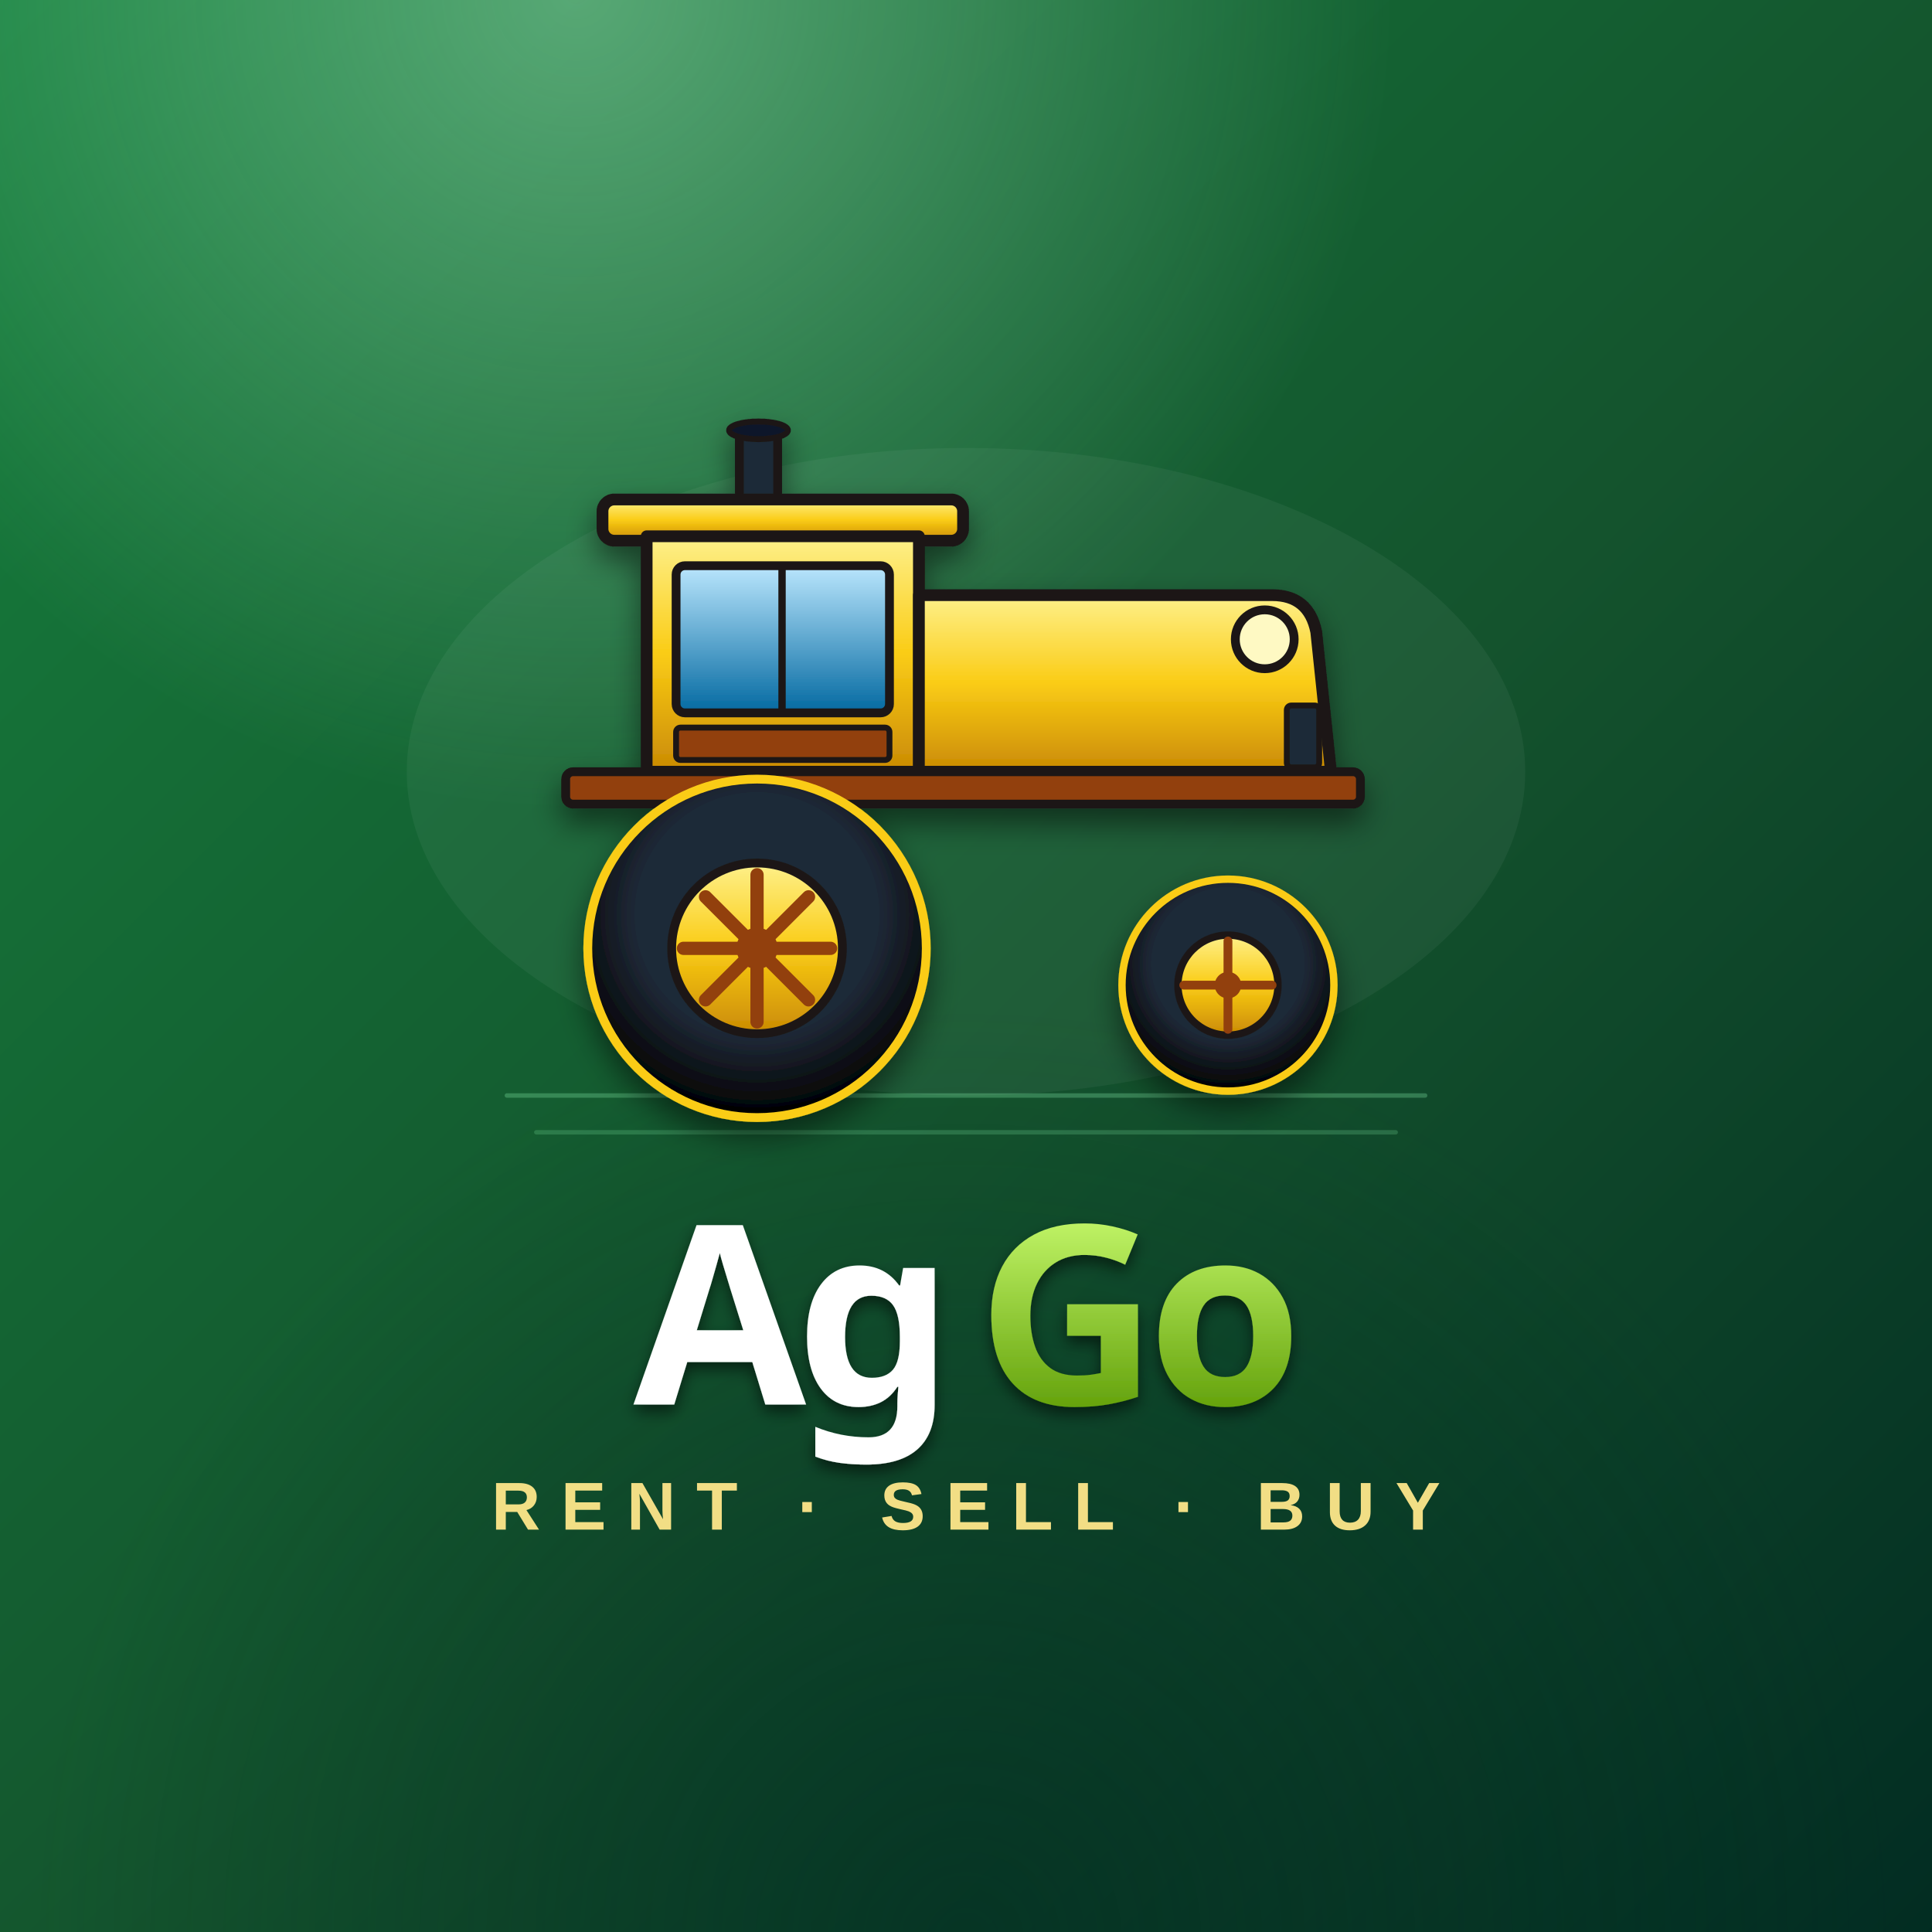
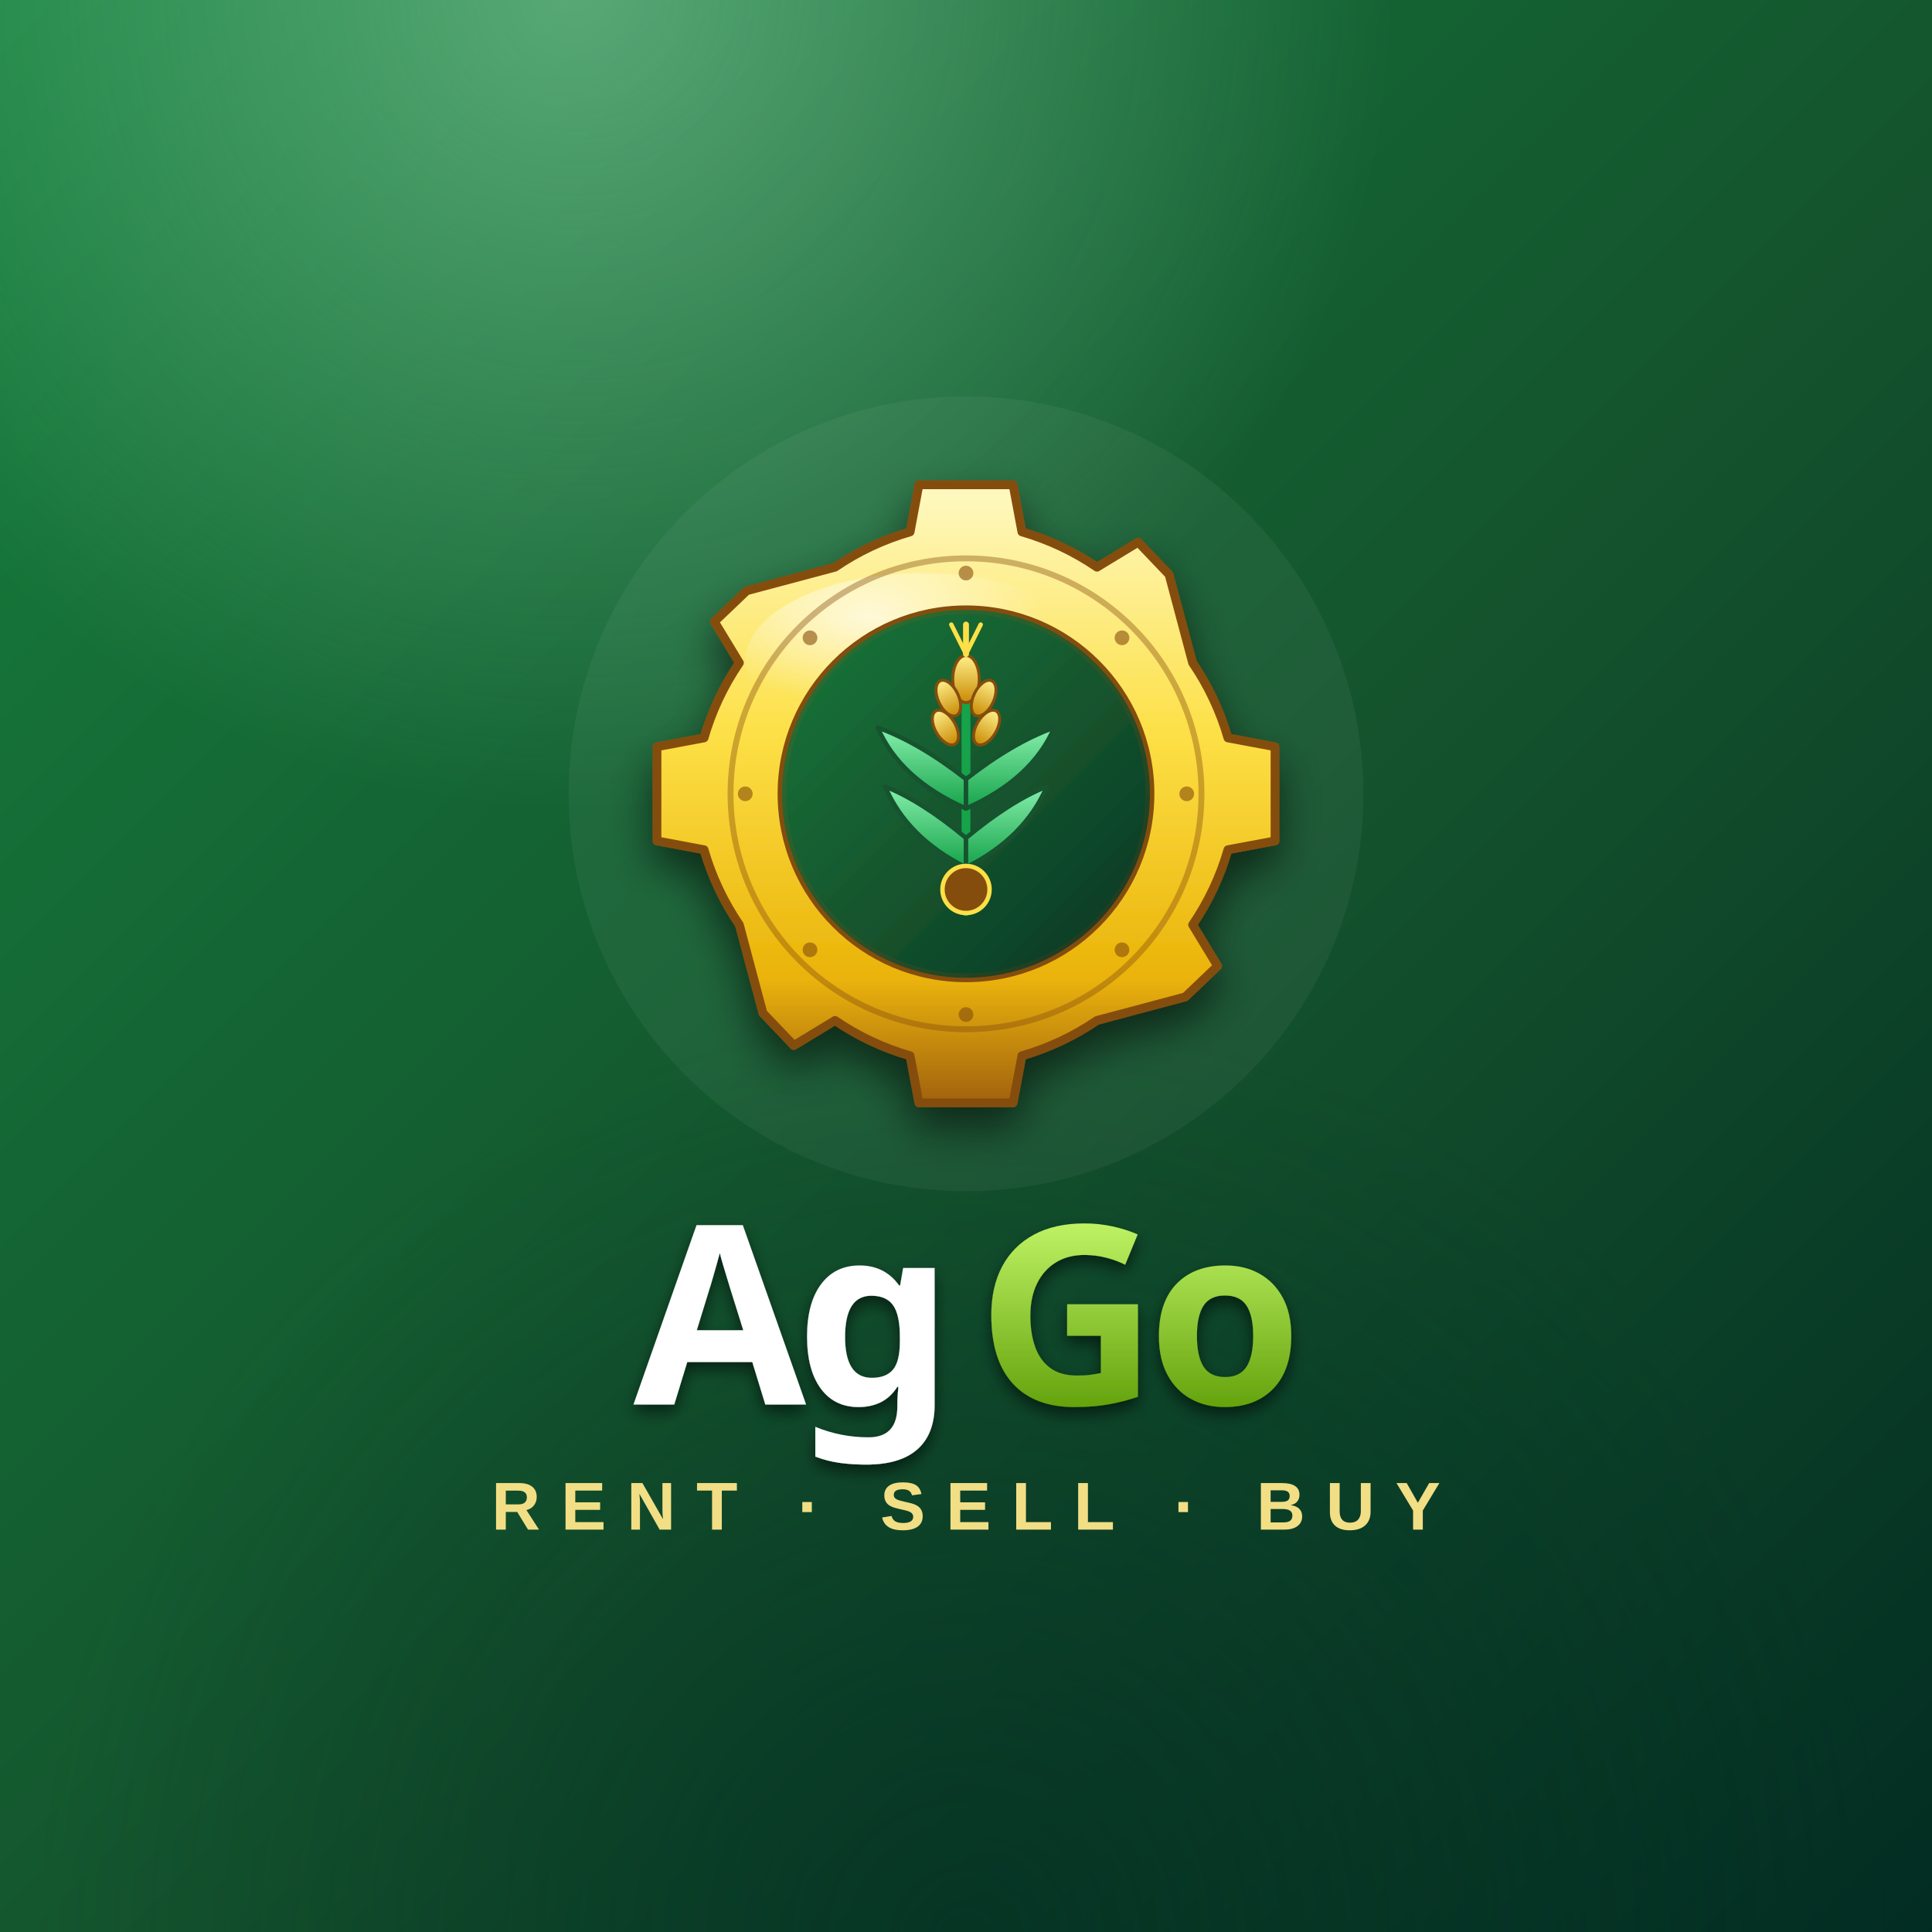
<svg xmlns="http://www.w3.org/2000/svg" width="1024" height="1024" viewBox="0 0 1024 1024">
  <defs>
    <linearGradient id="bgGrad" x1="0%" y1="0%" x2="100%" y2="100%">
      <stop offset="0%" stop-color="#15803d" />
      <stop offset="55%" stop-color="#14532d" />
      <stop offset="100%" stop-color="#022c22" />
    </linearGradient>
    <radialGradient id="sheen" cx="30%" cy="0%" r="70%">
      <stop offset="0%" stop-color="#bbf7d0" stop-opacity="0.4" />
      <stop offset="60%" stop-color="#bbf7d0" stop-opacity="0" />
    </radialGradient>
    <radialGradient id="shade" cx="50%" cy="100%" r="80%">
      <stop offset="0%" stop-color="#022c22" stop-opacity="0.6" />
      <stop offset="60%" stop-color="#022c22" stop-opacity="0" />
    </radialGradient>
-     <linearGradient id="bodyGrad" x1="0%" y1="0%" x2="0%" y2="100%">
+     <linearGradient id="gearOuter" x1="0%" y1="0%" x2="0%" y2="100%">
+       <stop offset="0%" stop-color="#fef9c3" />
+       <stop offset="40%" stop-color="#fde047" />
+       <stop offset="80%" stop-color="#eab308" />
+       <stop offset="100%" stop-color="#a16207" />
+     </linearGradient>
+     <radialGradient id="gearShine" cx="35%" cy="25%" r="50%">
+       <stop offset="0%" stop-color="#ffffff" stop-opacity="0.7" />
+       <stop offset="100%" stop-color="#ffffff" stop-opacity="0" />
+     </radialGradient>
+     <linearGradient id="leafGrad" x1="0%" y1="0%" x2="0%" y2="100%">
+       <stop offset="0%" stop-color="#86efac" />
+       <stop offset="100%" stop-color="#16a34a" />
+     </linearGradient>
+     <linearGradient id="grainGrad" x1="0%" y1="0%" x2="0%" y2="100%">
      <stop offset="0%" stop-color="#fef08a" />
-       <stop offset="50%" stop-color="#facc15" />
      <stop offset="100%" stop-color="#ca8a04" />
-     </linearGradient>
-     <radialGradient id="tireGrad" cx="50%" cy="40%" r="60%">
-       <stop offset="60%" stop-color="#1f2937" />
-       <stop offset="100%" stop-color="#000000" />
-     </radialGradient>
-     <linearGradient id="glassGrad" x1="0%" y1="0%" x2="0%" y2="100%">
-       <stop offset="0%" stop-color="#bae6fd" />
-       <stop offset="100%" stop-color="#0369a1" />
    </linearGradient>
    <linearGradient id="goGrad" x1="0%" y1="0%" x2="0%" y2="100%">
      <stop offset="0%" stop-color="#bef264" />
      <stop offset="100%" stop-color="#65a30d" />
    </linearGradient>
    <filter id="dropShadow" x="-20%" y="-20%" width="140%" height="140%">
-       <feGaussianBlur in="SourceAlpha" stdDeviation="10" />
-       <feOffset dx="0" dy="10" result="off" />
+       <feGaussianBlur in="SourceAlpha" stdDeviation="14" />
+       <feOffset dx="0" dy="14" result="off" />
      <feComponentTransfer>
-         <feFuncA type="linear" slope="0.5" />
+         <feFuncA type="linear" slope="0.55" />
      </feComponentTransfer>
      <feMerge>
        <feMergeNode />
        <feMergeNode in="SourceGraphic" />
      </feMerge>
    </filter>
    <filter id="textShadow" x="-20%" y="-20%" width="140%" height="140%">
      <feGaussianBlur in="SourceAlpha" stdDeviation="5" />
      <feOffset dx="0" dy="5" result="off" />
      <feComponentTransfer>
        <feFuncA type="linear" slope="0.55" />
      </feComponentTransfer>
      <feMerge>
        <feMergeNode />
        <feMergeNode in="SourceGraphic" />
      </feMerge>
    </filter>
  </defs>
  <rect width="1024" height="1024" fill="url(#bgGrad)" />
  <rect width="1024" height="1024" fill="url(#sheen)" />
  <rect width="1024" height="1024" fill="url(#shade)" />
  <g transform="translate(512 512) scale(0.78) translate(-512 -512)">
-     <ellipse cx="512" cy="380" rx="380" ry="220" fill="#ffffff" fill-opacity="0.05" />
-     <g opacity="0.3" stroke="#86efac" stroke-width="3" stroke-linecap="round">
-       <line x1="200" y1="600" x2="824" y2="600" />
-       <line x1="220" y1="625" x2="804" y2="625" stroke-opacity="0.7" />
-     </g>
-     <g filter="url(#dropShadow)" stroke="#1c1917" stroke-linejoin="round" stroke-linecap="round">
-       <rect x="358" y="150" width="26" height="100" rx="4" fill="#1f2937" stroke-width="6" />
-       <ellipse cx="371" cy="148" rx="20" ry="6" fill="#0f172a" stroke-width="4" />
-       <rect x="265" y="195" width="245" height="28" rx="8" fill="url(#bodyGrad)" stroke-width="8" />
-       <path d="M 295 220 L 295 380 L 480 380 L 480 220 Z" fill="url(#bodyGrad)" stroke-width="8" />
-       <rect x="315" y="240" width="145" height="100" rx="6" fill="url(#glassGrad)" stroke-width="6" />
-       <line x1="387" y1="240" x2="387" y2="340" stroke="#1c1917" stroke-width="5" />
-       <rect x="315" y="350" width="145" height="22" rx="3" fill="#92400e" stroke-width="4" />
-       <path d="M 480 260 L 720 260 Q 745 260, 750 285 L 760 380 L 480 380 Z" fill="url(#bodyGrad)" stroke-width="8" />
-       <rect x="730" y="335" width="22" height="42" rx="3" fill="#1f2937" stroke-width="4" />
-       <circle cx="715" cy="290" r="20" fill="#fef9c3" stroke-width="6" />
-       <rect x="240" y="380" width="540" height="22" rx="5" fill="#92400e" stroke-width="6" />
-       <circle cx="370" cy="500" r="115" fill="url(#tireGrad)" stroke="#facc15" stroke-width="6" />
-       <circle cx="370" cy="500" r="58" fill="url(#bodyGrad)" stroke-width="6" />
-       <g stroke="#92400e" stroke-width="9" stroke-linecap="round">
-         <line x1="370" y1="450" x2="370" y2="550" />
-         <line x1="320" y1="500" x2="420" y2="500" />
-         <line x1="335" y1="465" x2="405" y2="535" />
-         <line x1="405" y1="465" x2="335" y2="535" />
+     <circle cx="512" cy="395" r="270" fill="#ffffff" fill-opacity="0.05" />
+     <g filter="url(#dropShadow)" transform="translate(512 395)">
+       <path d="M 0 -210 L 32 -210 L 38 -178 A 178 178 0 0 1 89 -154 L 117 -171 L 138 -149 L 154 -89 A 178 178 0 0 1 178 -38 L 210 -32 L 210 32 L 178 38 A 178 178 0 0 1 154 89 L 171 117 L 149 138 L 89 154 A 178 178 0 0 1 38 178 L 32 210 L -32 210 L -38 178 A 178 178 0 0 1 -89 154 L -117 171 L -138 149 L -154 89 A 178 178 0 0 1 -178 38 L -210 32 L -210 -32 L -178 -38 A 178 178 0 0 1 -154 -89 L -171 -117 L -149 -138 L -89 -154 A 178 178 0 0 1 -38 -178 L -32 -210 Z" fill="url(#gearOuter)" stroke="#854d0e" stroke-width="6" stroke-linejoin="round" />
+       <ellipse cx="-30" cy="-90" rx="120" ry="60" fill="url(#gearShine)" />
+       <circle cx="0" cy="0" r="160" fill="none" stroke="#854d0e" stroke-width="4" stroke-opacity="0.4" />
+       <g fill="#854d0e" fill-opacity="0.6">
+         <circle cx="0" cy="-150" r="5" />
+         <circle cx="106" cy="-106" r="5" />
+         <circle cx="150" cy="0" r="5" />
+         <circle cx="106" cy="106" r="5" />
+         <circle cx="0" cy="150" r="5" />
+         <circle cx="-106" cy="106" r="5" />
+         <circle cx="-150" cy="0" r="5" />
+         <circle cx="-106" cy="-106" r="5" />
      </g>
-       <circle cx="370" cy="500" r="14" fill="#92400e" stroke-width="0" />
-       <circle cx="690" cy="525" r="72" fill="url(#tireGrad)" stroke="#facc15" stroke-width="5" />
-       <circle cx="690" cy="525" r="34" fill="url(#bodyGrad)" stroke-width="5" />
-       <g stroke="#92400e" stroke-width="6" stroke-linecap="round">
-         <line x1="690" y1="495" x2="690" y2="555" />
-         <line x1="660" y1="525" x2="720" y2="525" />
-       </g>
-       <circle cx="690" cy="525" r="9" fill="#92400e" stroke-width="0" />
+       <circle cx="0" cy="0" r="125" fill="#14532d" stroke="#854d0e" stroke-width="6" />
+       <circle cx="0" cy="0" r="125" fill="url(#bgGrad)" fill-opacity="0.8" />
+       <line x1="0" y1="80" x2="0" y2="-90" stroke="#16a34a" stroke-width="6" stroke-linecap="round" />
+       <path d="M 0 50 Q -40 30, -55 -5 Q -30 5, 0 30 Z" fill="url(#leafGrad)" stroke="#14532d" stroke-width="3" stroke-linejoin="round" />
+       <path d="M 0 50 Q 40 30, 55 -5 Q 30 5, 0 30 Z" fill="url(#leafGrad)" stroke="#14532d" stroke-width="3" stroke-linejoin="round" />
+       <path d="M 0 10 Q -45 -10, -60 -45 Q -32 -35, 0 -10 Z" fill="url(#leafGrad)" stroke="#14532d" stroke-width="3" stroke-linejoin="round" />
+       <path d="M 0 10 Q 45 -10, 60 -45 Q 32 -35, 0 -10 Z" fill="url(#leafGrad)" stroke="#14532d" stroke-width="3" stroke-linejoin="round" />
+       <ellipse cx="0" cy="-78" rx="9" ry="16" fill="url(#grainGrad)" stroke="#854d0e" stroke-width="2" />
+       <ellipse cx="-12" cy="-65" rx="7" ry="13" fill="url(#grainGrad)" stroke="#854d0e" stroke-width="2" transform="rotate(-25 -12 -65)" />
+       <ellipse cx="12" cy="-65" rx="7" ry="13" fill="url(#grainGrad)" stroke="#854d0e" stroke-width="2" transform="rotate(25 12 -65)" />
+       <ellipse cx="-14" cy="-45" rx="7" ry="13" fill="url(#grainGrad)" stroke="#854d0e" stroke-width="2" transform="rotate(-30 -14 -45)" />
+       <ellipse cx="14" cy="-45" rx="7" ry="13" fill="url(#grainGrad)" stroke="#854d0e" stroke-width="2" transform="rotate(30 14 -45)" />
+       <line x1="0" y1="-95" x2="0" y2="-115" stroke="#fde047" stroke-width="4" stroke-linecap="round" />
+       <line x1="0" y1="-95" x2="-10" y2="-115" stroke="#fde047" stroke-width="3" stroke-linecap="round" />
+       <line x1="0" y1="-95" x2="10" y2="-115" stroke="#fde047" stroke-width="3" stroke-linecap="round" />
+       <circle cx="0" cy="65" r="16" fill="#854d0e" stroke="#fde047" stroke-width="3" />
    </g>
    <g filter="url(#textShadow)">
      <text x="395" y="810" text-anchor="middle" font-family="'Plus Jakarta Sans', 'Arial Black', sans-serif" font-size="170" font-weight="900" fill="#ffffff" letter-spacing="-7">Ag</text>
      <text x="630" y="810" text-anchor="middle" font-family="'Plus Jakarta Sans', 'Arial Black', sans-serif" font-size="170" font-weight="900" fill="url(#goGrad)" letter-spacing="-7">Go</text>
    </g>
    <text x="512" y="895" text-anchor="middle" font-family="'Plus Jakarta Sans', Arial, sans-serif" font-size="46" font-weight="800" fill="#fde68a" letter-spacing="14" fill-opacity="0.95">RENT · SELL · BUY</text>
  </g>
</svg>
